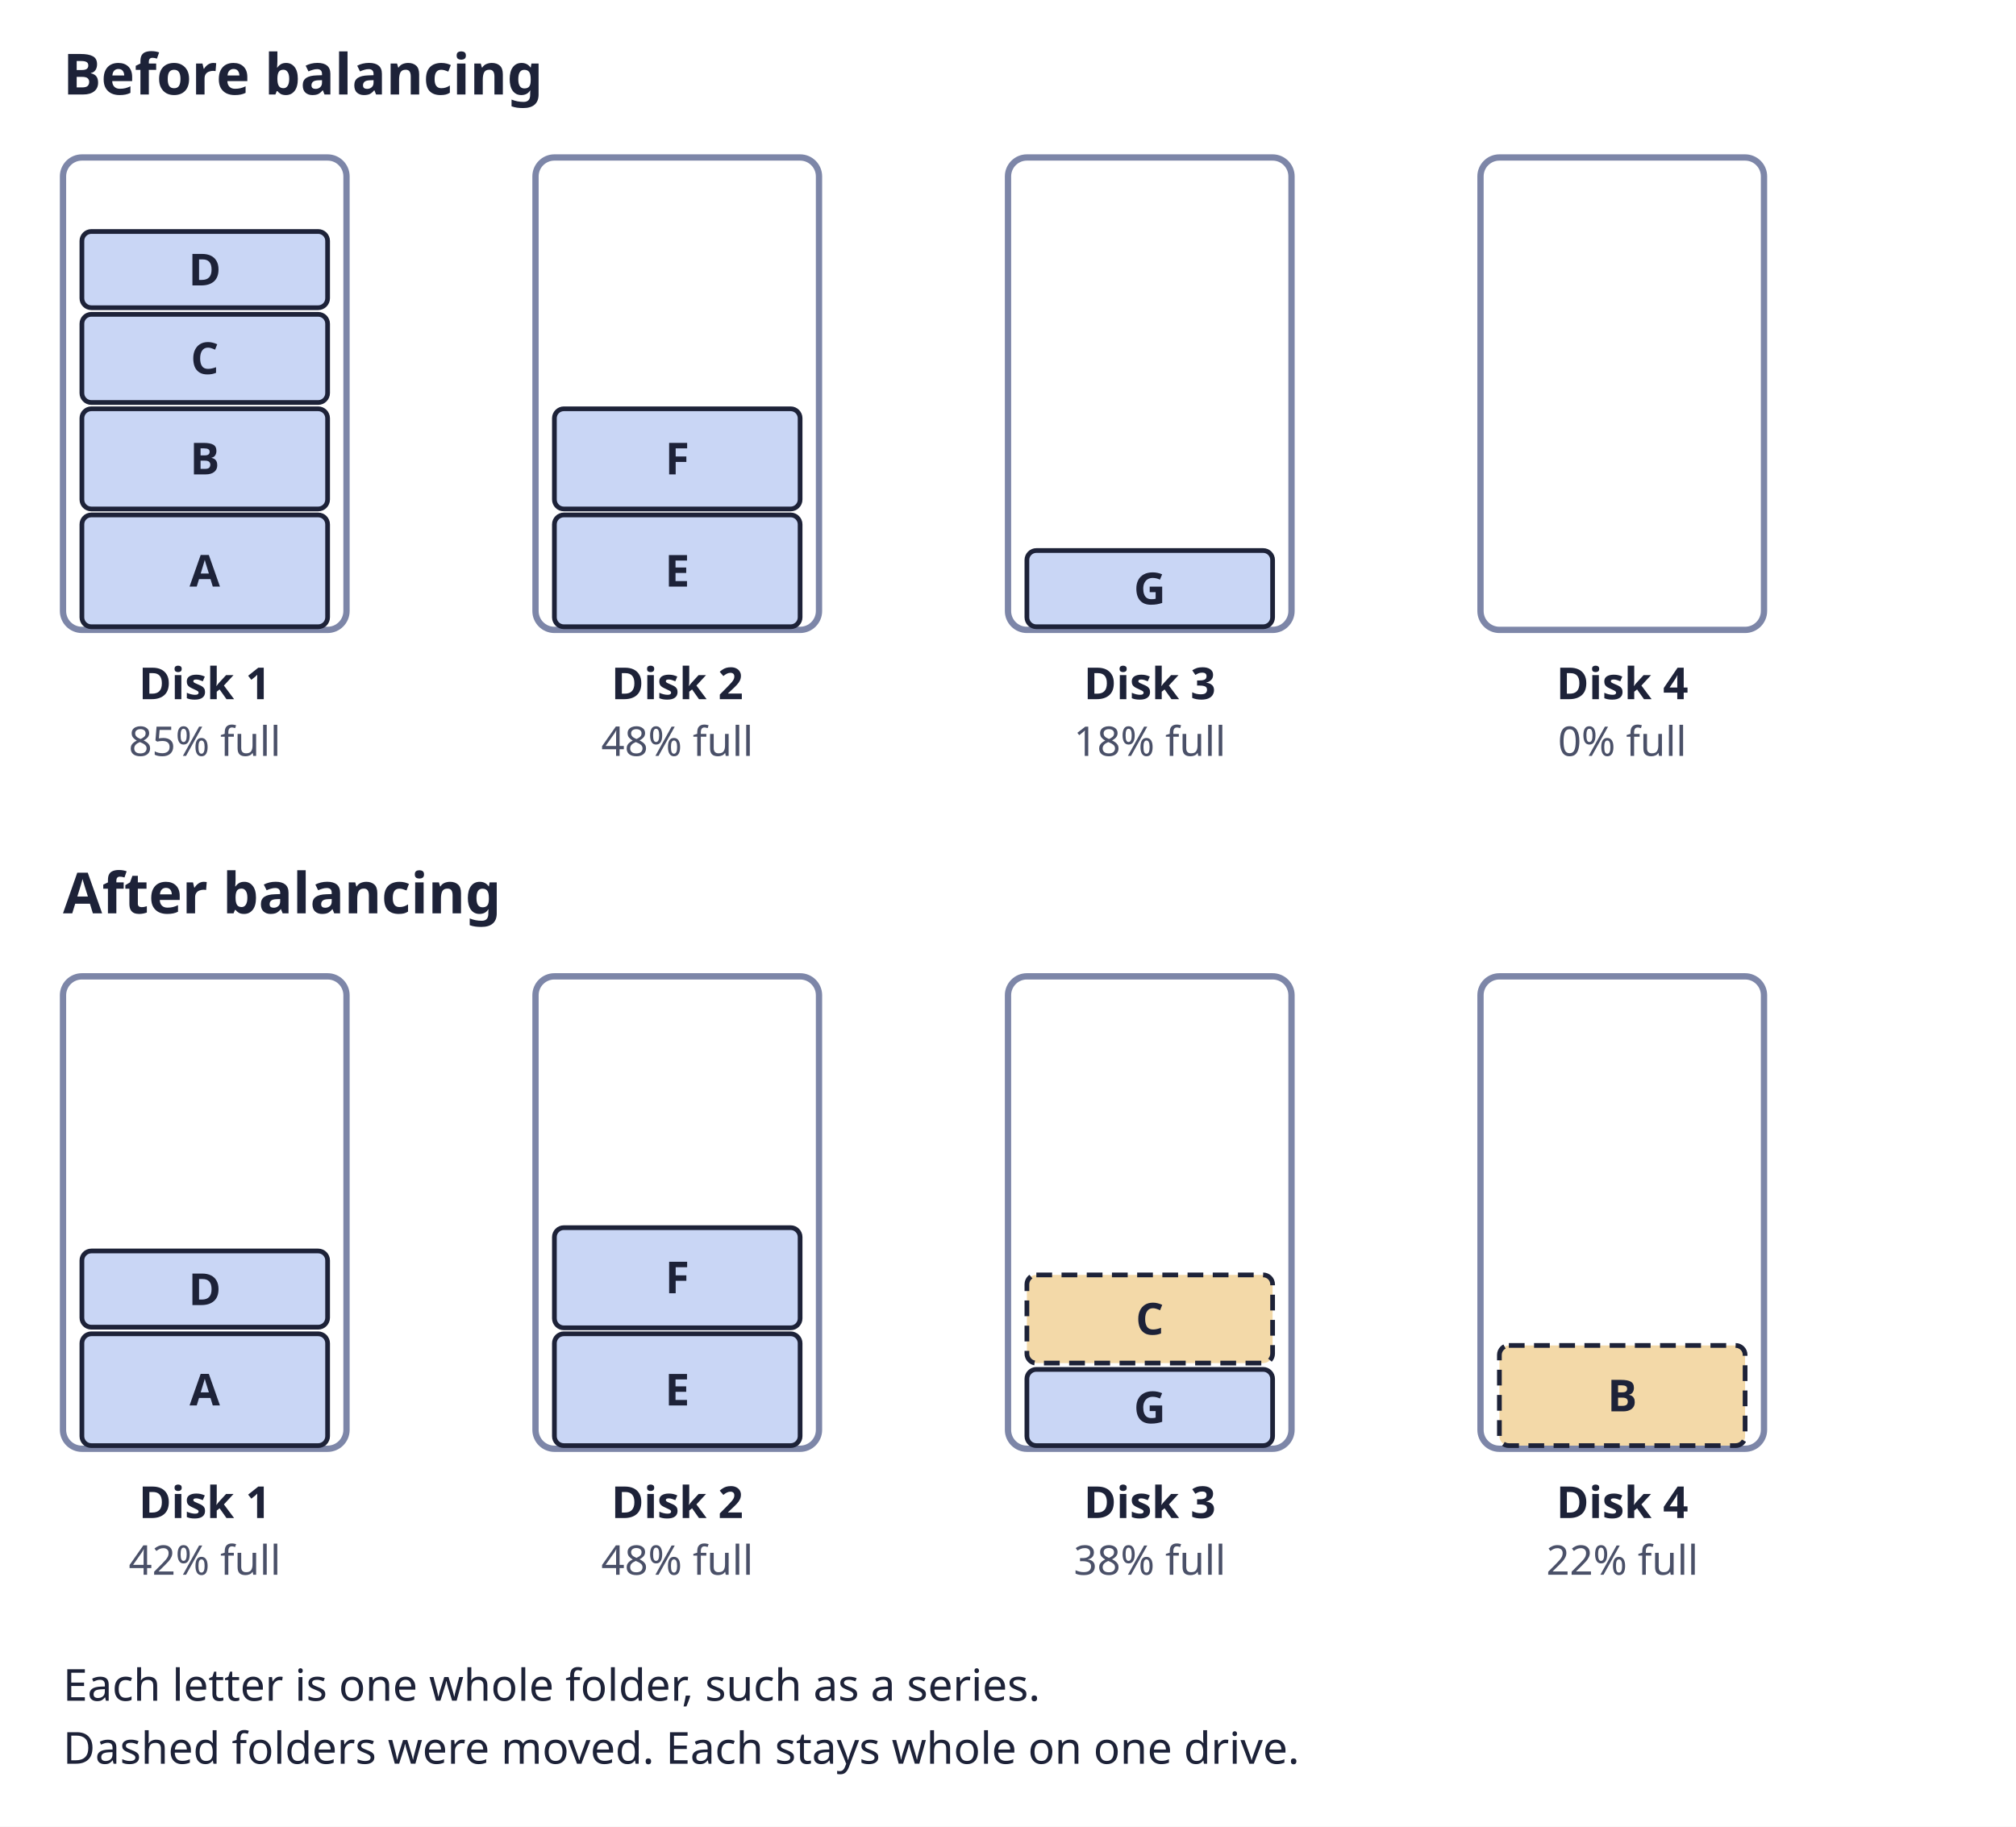
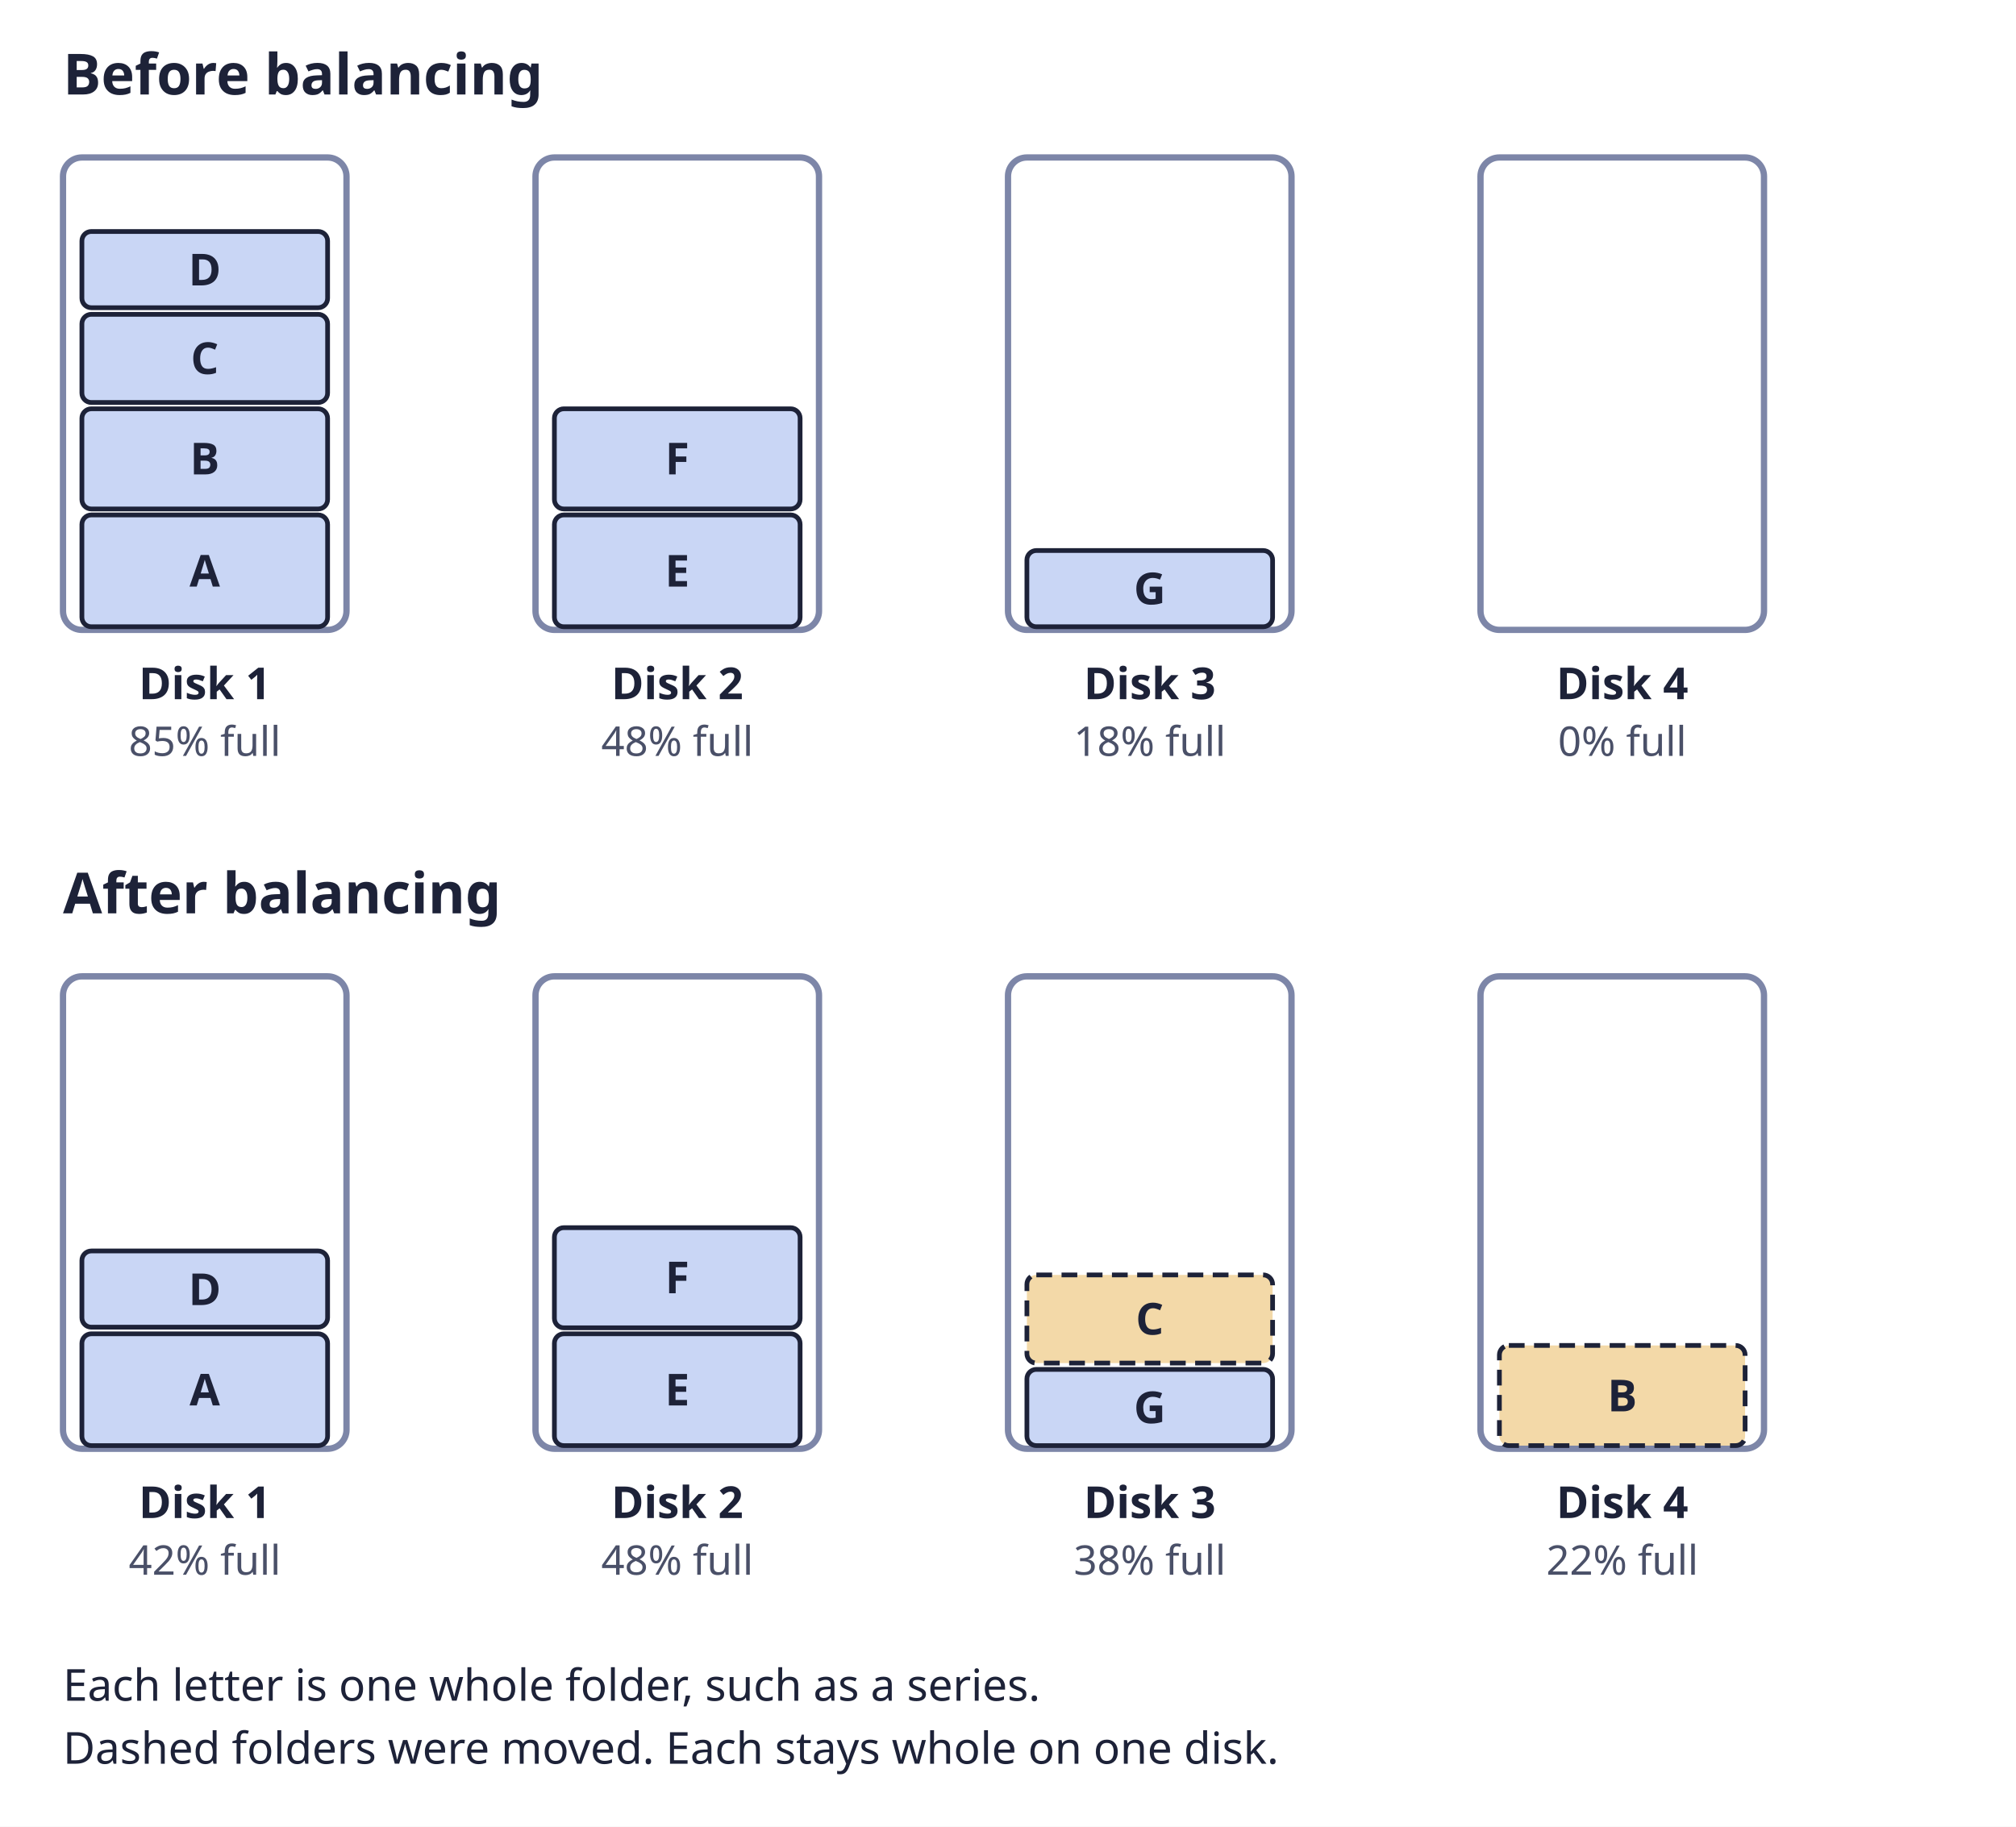
<svg xmlns="http://www.w3.org/2000/svg" viewBox="0 0 640 580" width="640" height="580" role="img" aria-labelledby="t d">
  <rect width="640" height="580" fill="#ffffff" />
  <g font-family="Atkinson Hyperlegible Next, Atkinson Hyperlegible, Verdana, sans-serif" fill="#1d2238">
    <text x="20" y="30" font-size="18" font-weight="700" text-anchor="start" fill="#1d2238">Before balancing</text>
    <text x="20" y="290" font-size="18" font-weight="700" text-anchor="start" fill="#1d2238">After balancing</text>
    <rect x="20" y="50" width="90" height="150" fill="none" stroke="#7d86a8" stroke-width="2" rx="6" />
    <rect x="26" y="163.5" width="78" height="35.5" fill="#c9d6f5" stroke="#1d2238" stroke-width="1.5" rx="3" />
    <text x="65.0" y="186.25" font-size="14" font-weight="700" text-anchor="middle" fill="#1d2238">A</text>
    <rect x="26" y="129.8" width="78" height="31.8" fill="#c9d6f5" stroke="#1d2238" stroke-width="1.5" rx="3" />
    <text x="65.0" y="150.625" font-size="14" font-weight="700" text-anchor="middle" fill="#1d2238">B</text>
    <rect x="26" y="99.8" width="78" height="28.0" fill="#c9d6f5" stroke="#1d2238" stroke-width="1.5" rx="3" />
    <text x="65.0" y="118.75" font-size="14" font-weight="700" text-anchor="middle" fill="#1d2238">C</text>
    <rect x="26" y="73.5" width="78" height="24.2" fill="#c9d6f5" stroke="#1d2238" stroke-width="1.5" rx="3" />
    <text x="65.0" y="90.625" font-size="14" font-weight="700" text-anchor="middle" fill="#1d2238">D</text>
    <text x="65.0" y="222" font-size="14" font-weight="700" text-anchor="middle" fill="#1d2238">Disk 1</text>
    <text x="65.0" y="240" font-size="13" font-weight="400" text-anchor="middle" fill="#4a5068">85% full</text>
    <rect x="170" y="50" width="90" height="150" fill="none" stroke="#7d86a8" stroke-width="2" rx="6" />
    <rect x="176" y="163.5" width="78" height="35.5" fill="#c9d6f5" stroke="#1d2238" stroke-width="1.5" rx="3" />
    <text x="215.0" y="186.25" font-size="14" font-weight="700" text-anchor="middle" fill="#1d2238">E</text>
    <rect x="176" y="129.8" width="78" height="31.8" fill="#c9d6f5" stroke="#1d2238" stroke-width="1.5" rx="3" />
    <text x="215.0" y="150.625" font-size="14" font-weight="700" text-anchor="middle" fill="#1d2238">F</text>
    <text x="215.0" y="222" font-size="14" font-weight="700" text-anchor="middle" fill="#1d2238">Disk 2</text>
    <text x="215.0" y="240" font-size="13" font-weight="400" text-anchor="middle" fill="#4a5068">48% full</text>
    <rect x="320" y="50" width="90" height="150" fill="none" stroke="#7d86a8" stroke-width="2" rx="6" />
    <rect x="326" y="174.8" width="78" height="24.2" fill="#c9d6f5" stroke="#1d2238" stroke-width="1.5" rx="3" />
    <text x="365.0" y="191.875" font-size="14" font-weight="700" text-anchor="middle" fill="#1d2238">G</text>
    <text x="365.0" y="222" font-size="14" font-weight="700" text-anchor="middle" fill="#1d2238">Disk 3</text>
    <text x="365.0" y="240" font-size="13" font-weight="400" text-anchor="middle" fill="#4a5068">18% full</text>
    <rect x="470" y="50" width="90" height="150" fill="none" stroke="#7d86a8" stroke-width="2" rx="6" />
    <text x="515.0" y="222" font-size="14" font-weight="700" text-anchor="middle" fill="#1d2238">Disk 4</text>
    <text x="515.0" y="240" font-size="13" font-weight="400" text-anchor="middle" fill="#4a5068">0% full</text>
    <rect x="20" y="310" width="90" height="150" fill="none" stroke="#7d86a8" stroke-width="2" rx="6" />
    <rect x="26" y="423.5" width="78" height="35.5" fill="#c9d6f5" stroke="#1d2238" stroke-width="1.5" rx="3" />
    <text x="65.0" y="446.25" font-size="14" font-weight="700" text-anchor="middle" fill="#1d2238">A</text>
    <rect x="26" y="397.2" width="78" height="24.2" fill="#c9d6f5" stroke="#1d2238" stroke-width="1.5" rx="3" />
    <text x="65.0" y="414.375" font-size="14" font-weight="700" text-anchor="middle" fill="#1d2238">D</text>
    <text x="65.0" y="482" font-size="14" font-weight="700" text-anchor="middle" fill="#1d2238">Disk 1</text>
    <text x="65.0" y="500" font-size="13" font-weight="400" text-anchor="middle" fill="#4a5068">42% full</text>
    <rect x="170" y="310" width="90" height="150" fill="none" stroke="#7d86a8" stroke-width="2" rx="6" />
    <rect x="176" y="423.5" width="78" height="35.5" fill="#c9d6f5" stroke="#1d2238" stroke-width="1.5" rx="3" />
    <text x="215.0" y="446.25" font-size="14" font-weight="700" text-anchor="middle" fill="#1d2238">E</text>
    <rect x="176" y="389.8" width="78" height="31.8" fill="#c9d6f5" stroke="#1d2238" stroke-width="1.5" rx="3" />
    <text x="215.0" y="410.625" font-size="14" font-weight="700" text-anchor="middle" fill="#1d2238">F</text>
    <text x="215.0" y="482" font-size="14" font-weight="700" text-anchor="middle" fill="#1d2238">Disk 2</text>
    <text x="215.0" y="500" font-size="13" font-weight="400" text-anchor="middle" fill="#4a5068">48% full</text>
    <rect x="320" y="310" width="90" height="150" fill="none" stroke="#7d86a8" stroke-width="2" rx="6" />
    <rect x="326" y="434.8" width="78" height="24.2" fill="#c9d6f5" stroke="#1d2238" stroke-width="1.5" rx="3" />
    <text x="365.0" y="451.875" font-size="14" font-weight="700" text-anchor="middle" fill="#1d2238">G</text>
    <rect x="326" y="404.8" width="78" height="28.0" fill="#f3d9a8" stroke="#1d2238" stroke-width="1.5" stroke-dasharray="5 3" rx="3" />
    <text x="365.0" y="423.75" font-size="14" font-weight="700" text-anchor="middle" fill="#1d2238">C</text>
    <text x="365.0" y="482" font-size="14" font-weight="700" text-anchor="middle" fill="#1d2238">Disk 3</text>
    <text x="365.0" y="500" font-size="13" font-weight="400" text-anchor="middle" fill="#4a5068">38% full</text>
    <rect x="470" y="310" width="90" height="150" fill="none" stroke="#7d86a8" stroke-width="2" rx="6" />
    <rect x="476" y="427.2" width="78" height="31.8" fill="#f3d9a8" stroke="#1d2238" stroke-width="1.5" stroke-dasharray="5 3" rx="3" />
    <text x="515.0" y="448.125" font-size="14" font-weight="700" text-anchor="middle" fill="#1d2238">B</text>
    <text x="515.0" y="482" font-size="14" font-weight="700" text-anchor="middle" fill="#1d2238">Disk 4</text>
    <text x="515.0" y="500" font-size="13" font-weight="400" text-anchor="middle" fill="#4a5068">22% full</text>
    <text x="20" y="540" font-size="14" font-weight="400" text-anchor="start" fill="#1d2238">Each letter is one whole folder, such as a series.</text>
-     <text x="20" y="560" font-size="14" font-weight="400" text-anchor="start" fill="#1d2238">Dashed folders were moved. Each stays whole on one drive.</text>
+     <text x="20" y="560" font-size="14" font-weight="400" text-anchor="start" fill="#1d2238">Dashed folders were moved. Each stays whole on one disk.</text>
  </g>
</svg>
